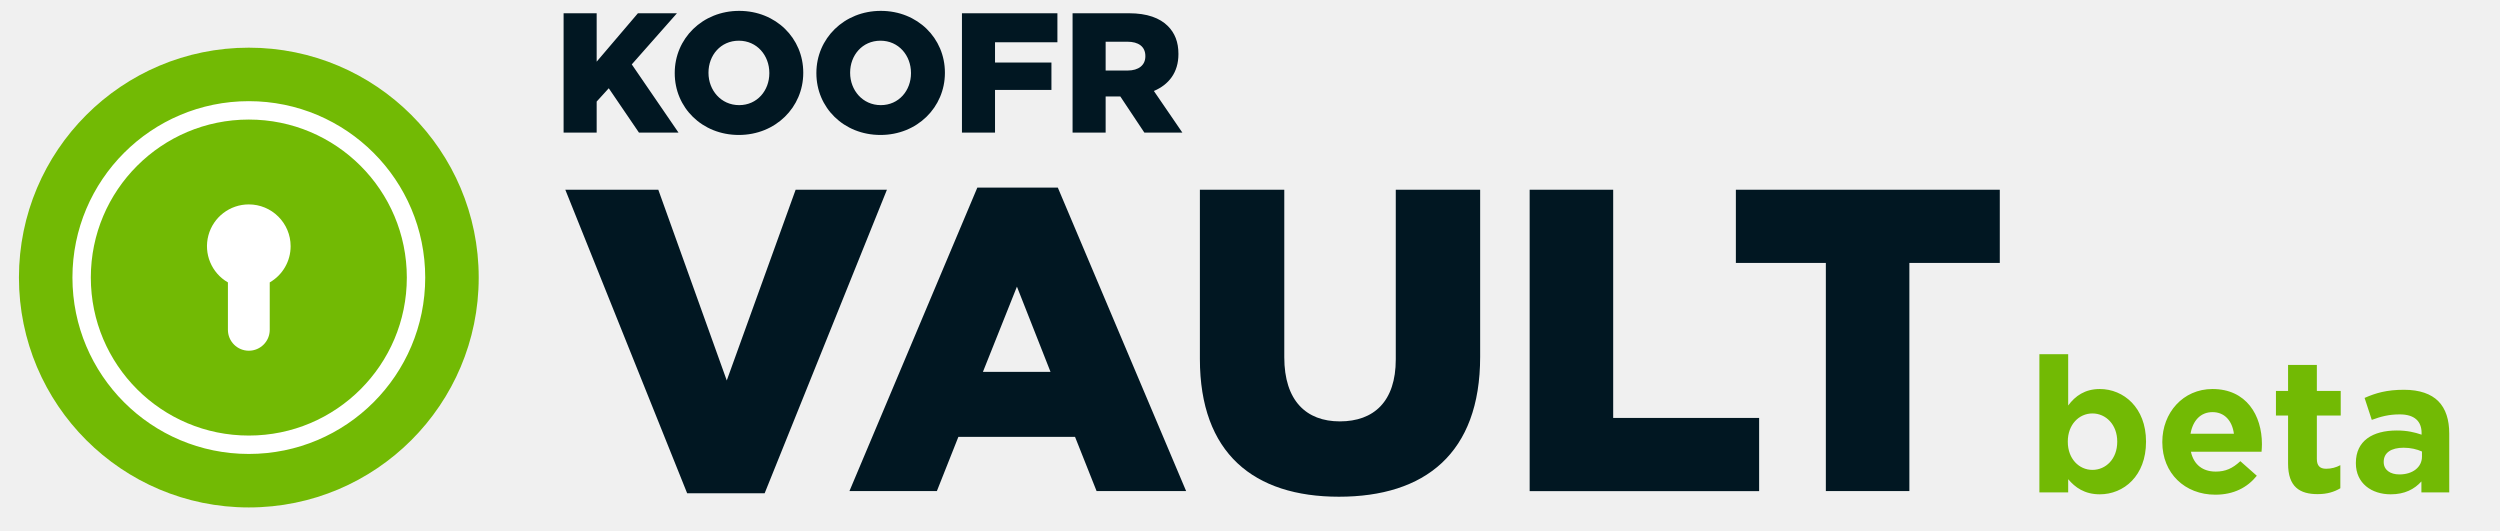
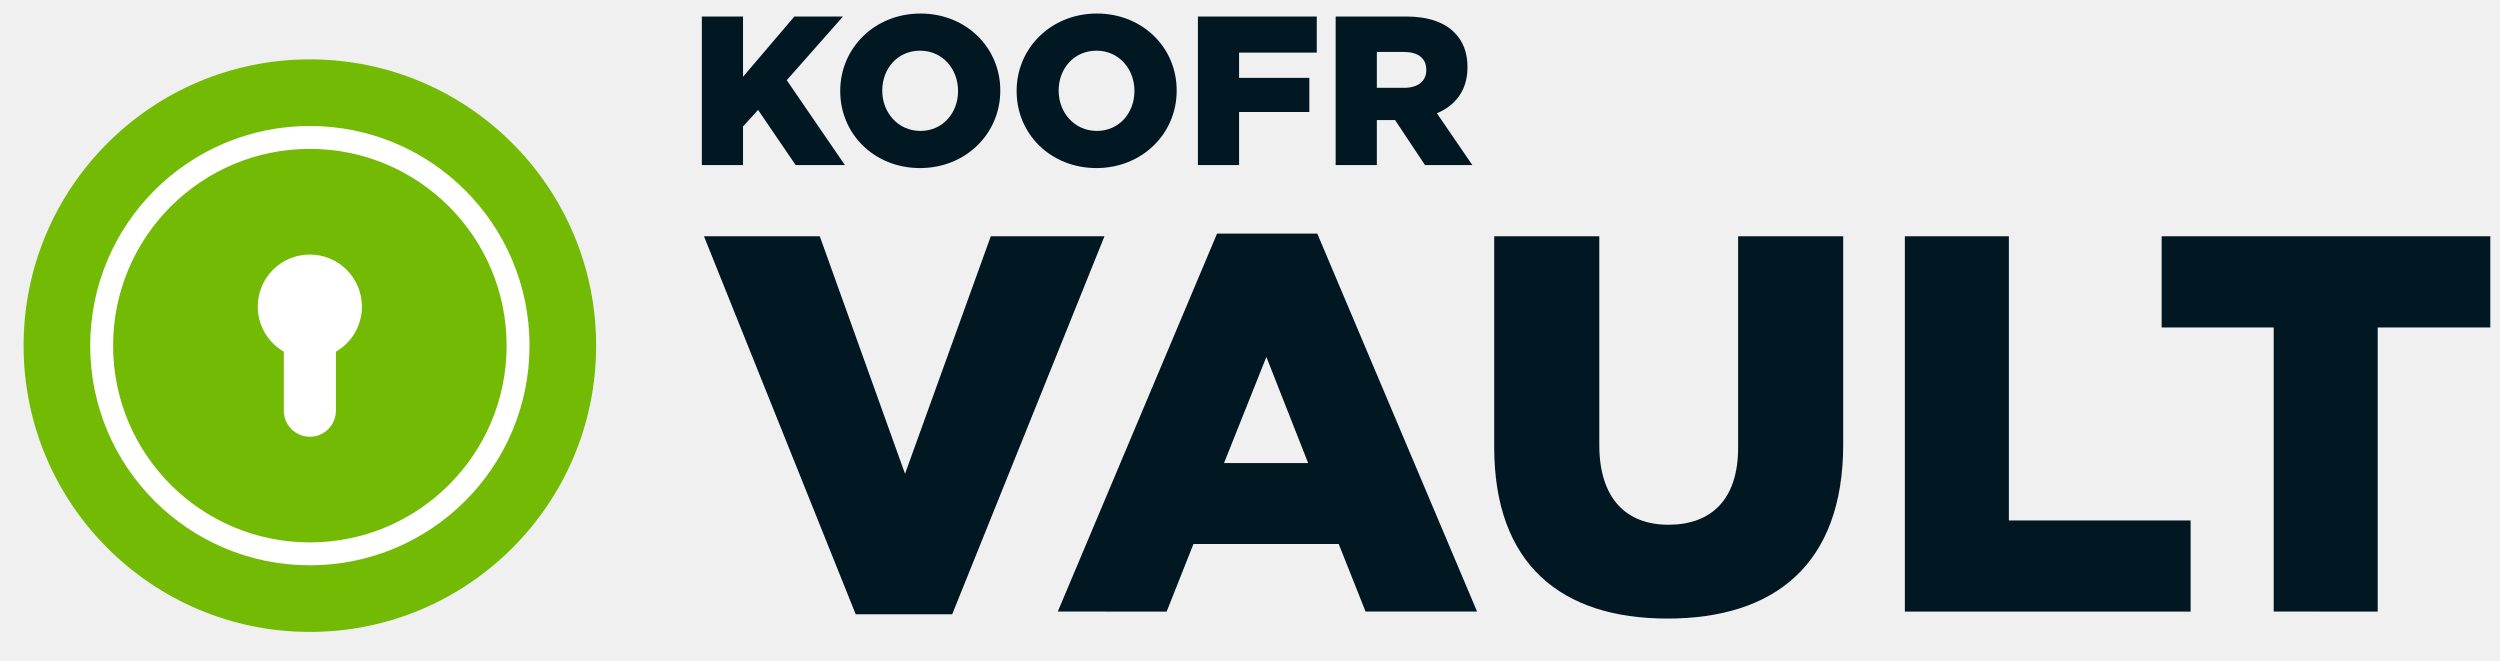
- <svg xmlns="http://www.w3.org/2000/svg" width="132" height="28">
+ <svg xmlns="http://www.w3.org/2000/svg" width="106" height="28">
  <g fill="none" fill-rule="evenodd">
    <g transform="translate(1 2.517)">
      <circle cx="12.138" cy="12.138" r="12.138" fill="#72BA04" />
      <path stroke="#FFF" stroke-width=".971" d="M12.138 3.31a8.828 8.828 0 1 0 0 17.656 8.828 8.828 0 0 0 0-17.656Z" />
-       <path fill="#FFF" d="M12.138 8.276a2.2 2.2 0 0 1 1.56.646c.4.4.647.951.647 1.56a2.2 2.2 0 0 1-1.103 1.912v2.503a1.103 1.103 0 1 1-2.208 0v-2.503a2.206 2.206 0 0 1 1.104-4.118Z" />
+       <path fill="#FFF" d="M12.138 8.276a2.2 2.2 0 0 1 1.56.646c.4.4.647.951.647 1.56a2.2 2.2 0 0 1-1.103 1.912v2.503a1.103 1.103 0 1 1-2.208 0v-2.503a2.206 2.206 0 0 1 1.104-4.118" />
    </g>
-     <path fill="#011722" fill-rule="nonzero" d="m40.373 26.045 6.456-16.026h-4.82l-3.636 10.07-3.614-10.07h-4.91l6.433 16.026h4.091Zm9.093-.114 1.136-2.864h6.16L57.9 25.93h4.728L55.853 9.906h-4.25L44.85 25.93h4.615Zm6-6.296h-3.568l1.796-4.501 1.773 4.5Zm15.23 6.592c4.524 0 7.456-2.274 7.456-7.388v-8.82h-4.455v8.956c0 2.228-1.16 3.274-2.955 3.274-1.773 0-2.932-1.091-2.932-3.387v-8.843h-4.456v8.934c0 4.978 2.842 7.274 7.342 7.274Zm22.186-.296v-3.864h-7.706V10.019h-4.41v15.912h12.116Zm7.933 0V13.884h4.774v-3.865H91.654v3.865h4.751V25.93h4.41ZM31.504 7V5.362l.639-.702L33.736 7h2.088l-2.466-3.6L35.743.7h-2.061l-2.178 2.556V.7h-1.746V7h1.746Zm7.506.126c1.944 0 3.402-1.467 3.402-3.276v-.018c0-1.809-1.44-3.258-3.384-3.258s-3.402 1.467-3.402 3.276v.018c0 1.809 1.44 3.258 3.384 3.258Zm.018-1.575c-.963 0-1.62-.792-1.62-1.701v-.018c0-.909.639-1.683 1.602-1.683.963 0 1.611.783 1.611 1.701v.018c0 .909-.639 1.683-1.593 1.683Zm7.461 1.575c1.944 0 3.402-1.467 3.402-3.276v-.018c0-1.809-1.44-3.258-3.384-3.258s-3.402 1.467-3.402 3.276v.018c0 1.809 1.44 3.258 3.384 3.258Zm.018-1.575c-.963 0-1.62-.792-1.62-1.701v-.018c0-.909.639-1.683 1.602-1.683.963 0 1.611.783 1.611 1.701v.018c0 .909-.639 1.683-1.593 1.683ZM52.537 7V4.75h2.979V3.301h-2.979V2.23h3.294V.7h-5.04V7h1.746Zm5.841 0V5.092h.774L60.421 7h2.007l-1.503-2.196c.783-.333 1.296-.972 1.296-1.944v-.018c0-.621-.189-1.098-.558-1.467C61.24.952 60.574.7 59.611.7h-2.979V7h1.746Zm1.161-3.276h-1.161V2.203h1.152c.576 0 .945.252.945.756v.018c0 .459-.351.747-.936.747Z" />
-     <path fill="#72BA04" fill-rule="nonzero" d="M110.87 26.1c1.27 0 2.44-.98 2.44-2.77v-.02c0-1.79-1.19-2.77-2.44-2.77-.79 0-1.3.37-1.67.87V18.7h-1.52V26h1.52v-.7c.36.43.86.8 1.67.8Zm-.39-1.29c-.71 0-1.3-.59-1.3-1.48v-.02c0-.89.59-1.48 1.3-1.48.71 0 1.31.59 1.31 1.48v.02c0 .9-.6 1.48-1.31 1.48Zm6.49 1.31c.97 0 1.69-.38 2.19-1l-.87-.77c-.42.39-.79.55-1.3.55-.68 0-1.16-.36-1.31-1.05h3.73c.01-.14.02-.28.02-.4 0-1.52-.82-2.91-2.61-2.91-1.56 0-2.65 1.26-2.65 2.79v.02c0 1.64 1.19 2.77 2.8 2.77Zm.98-3.22h-2.29c.12-.69.53-1.14 1.16-1.14.64 0 1.04.46 1.13 1.14Zm4.42 3.19c.51 0 .88-.12 1.2-.31v-1.22c-.22.12-.47.19-.75.19-.34 0-.49-.17-.49-.52v-2.29h1.26v-1.3h-1.26v-1.37h-1.52v1.37h-.64v1.3h.64v2.54c0 1.24.63 1.61 1.56 1.61Zm3.86.01c.74 0 1.25-.27 1.62-.68V26h1.47v-3.11c0-.72-.18-1.31-.58-1.71-.38-.38-.98-.6-1.81-.6-.91 0-1.49.17-2.08.43l.38 1.16c.49-.18.9-.29 1.48-.29.76 0 1.15.35 1.15.98v.09c-.38-.13-.77-.22-1.31-.22-1.27 0-2.16.54-2.16 1.71v.02c0 1.06.83 1.64 1.84 1.64Zm.46-1.05c-.49 0-.83-.24-.83-.65v-.02c0-.48.4-.74 1.05-.74.37 0 .71.08.97.2v.27c0 .55-.48.94-1.19.94Z" />
+     <path fill="#011722" fill-rule="nonzero" d="m40.373 26.045 6.456-16.026h-4.82l-3.636 10.07-3.614-10.07h-4.91l6.433 16.026zm9.093-.114 1.136-2.864h6.16L57.9 25.93h4.728L55.853 9.906h-4.25L44.85 25.93zm6-6.296h-3.568l1.796-4.501zm15.23 6.592c4.524 0 7.456-2.274 7.456-7.388v-8.82h-4.455v8.956c0 2.228-1.16 3.274-2.955 3.274-1.773 0-2.932-1.091-2.932-3.387v-8.843h-4.456v8.934c0 4.978 2.842 7.274 7.342 7.274m22.186-.296v-3.864h-7.706V10.019h-4.41v15.912zm7.933 0V13.884h4.774v-3.865H91.654v3.865h4.751V25.93zM31.504 7V5.362l.639-.702L33.736 7h2.088l-2.466-3.6L35.743.7h-2.061l-2.178 2.556V.7h-1.746V7zm7.506.126c1.944 0 3.402-1.467 3.402-3.276v-.018c0-1.809-1.44-3.258-3.384-3.258s-3.402 1.467-3.402 3.276v.018c0 1.809 1.44 3.258 3.384 3.258m.018-1.575c-.963 0-1.62-.792-1.62-1.701v-.018c0-.909.639-1.683 1.602-1.683s1.611.783 1.611 1.701v.018c0 .909-.639 1.683-1.593 1.683m7.461 1.575c1.944 0 3.402-1.467 3.402-3.276v-.018c0-1.809-1.44-3.258-3.384-3.258s-3.402 1.467-3.402 3.276v.018c0 1.809 1.44 3.258 3.384 3.258m.018-1.575c-.963 0-1.62-.792-1.62-1.701v-.018c0-.909.639-1.683 1.602-1.683S48.1 2.932 48.1 3.85v.018c0 .909-.639 1.683-1.593 1.683M52.537 7V4.75h2.979V3.301h-2.979V2.23h3.294V.7h-5.04V7zm5.841 0V5.092h.774L60.421 7h2.007l-1.503-2.196c.783-.333 1.296-.972 1.296-1.944v-.018c0-.621-.189-1.098-.558-1.467C61.24.952 60.574.7 59.611.7h-2.979V7zm1.161-3.276h-1.161V2.203h1.152c.576 0 .945.252.945.756v.018c0 .459-.351.747-.936.747" />
  </g>
</svg>
